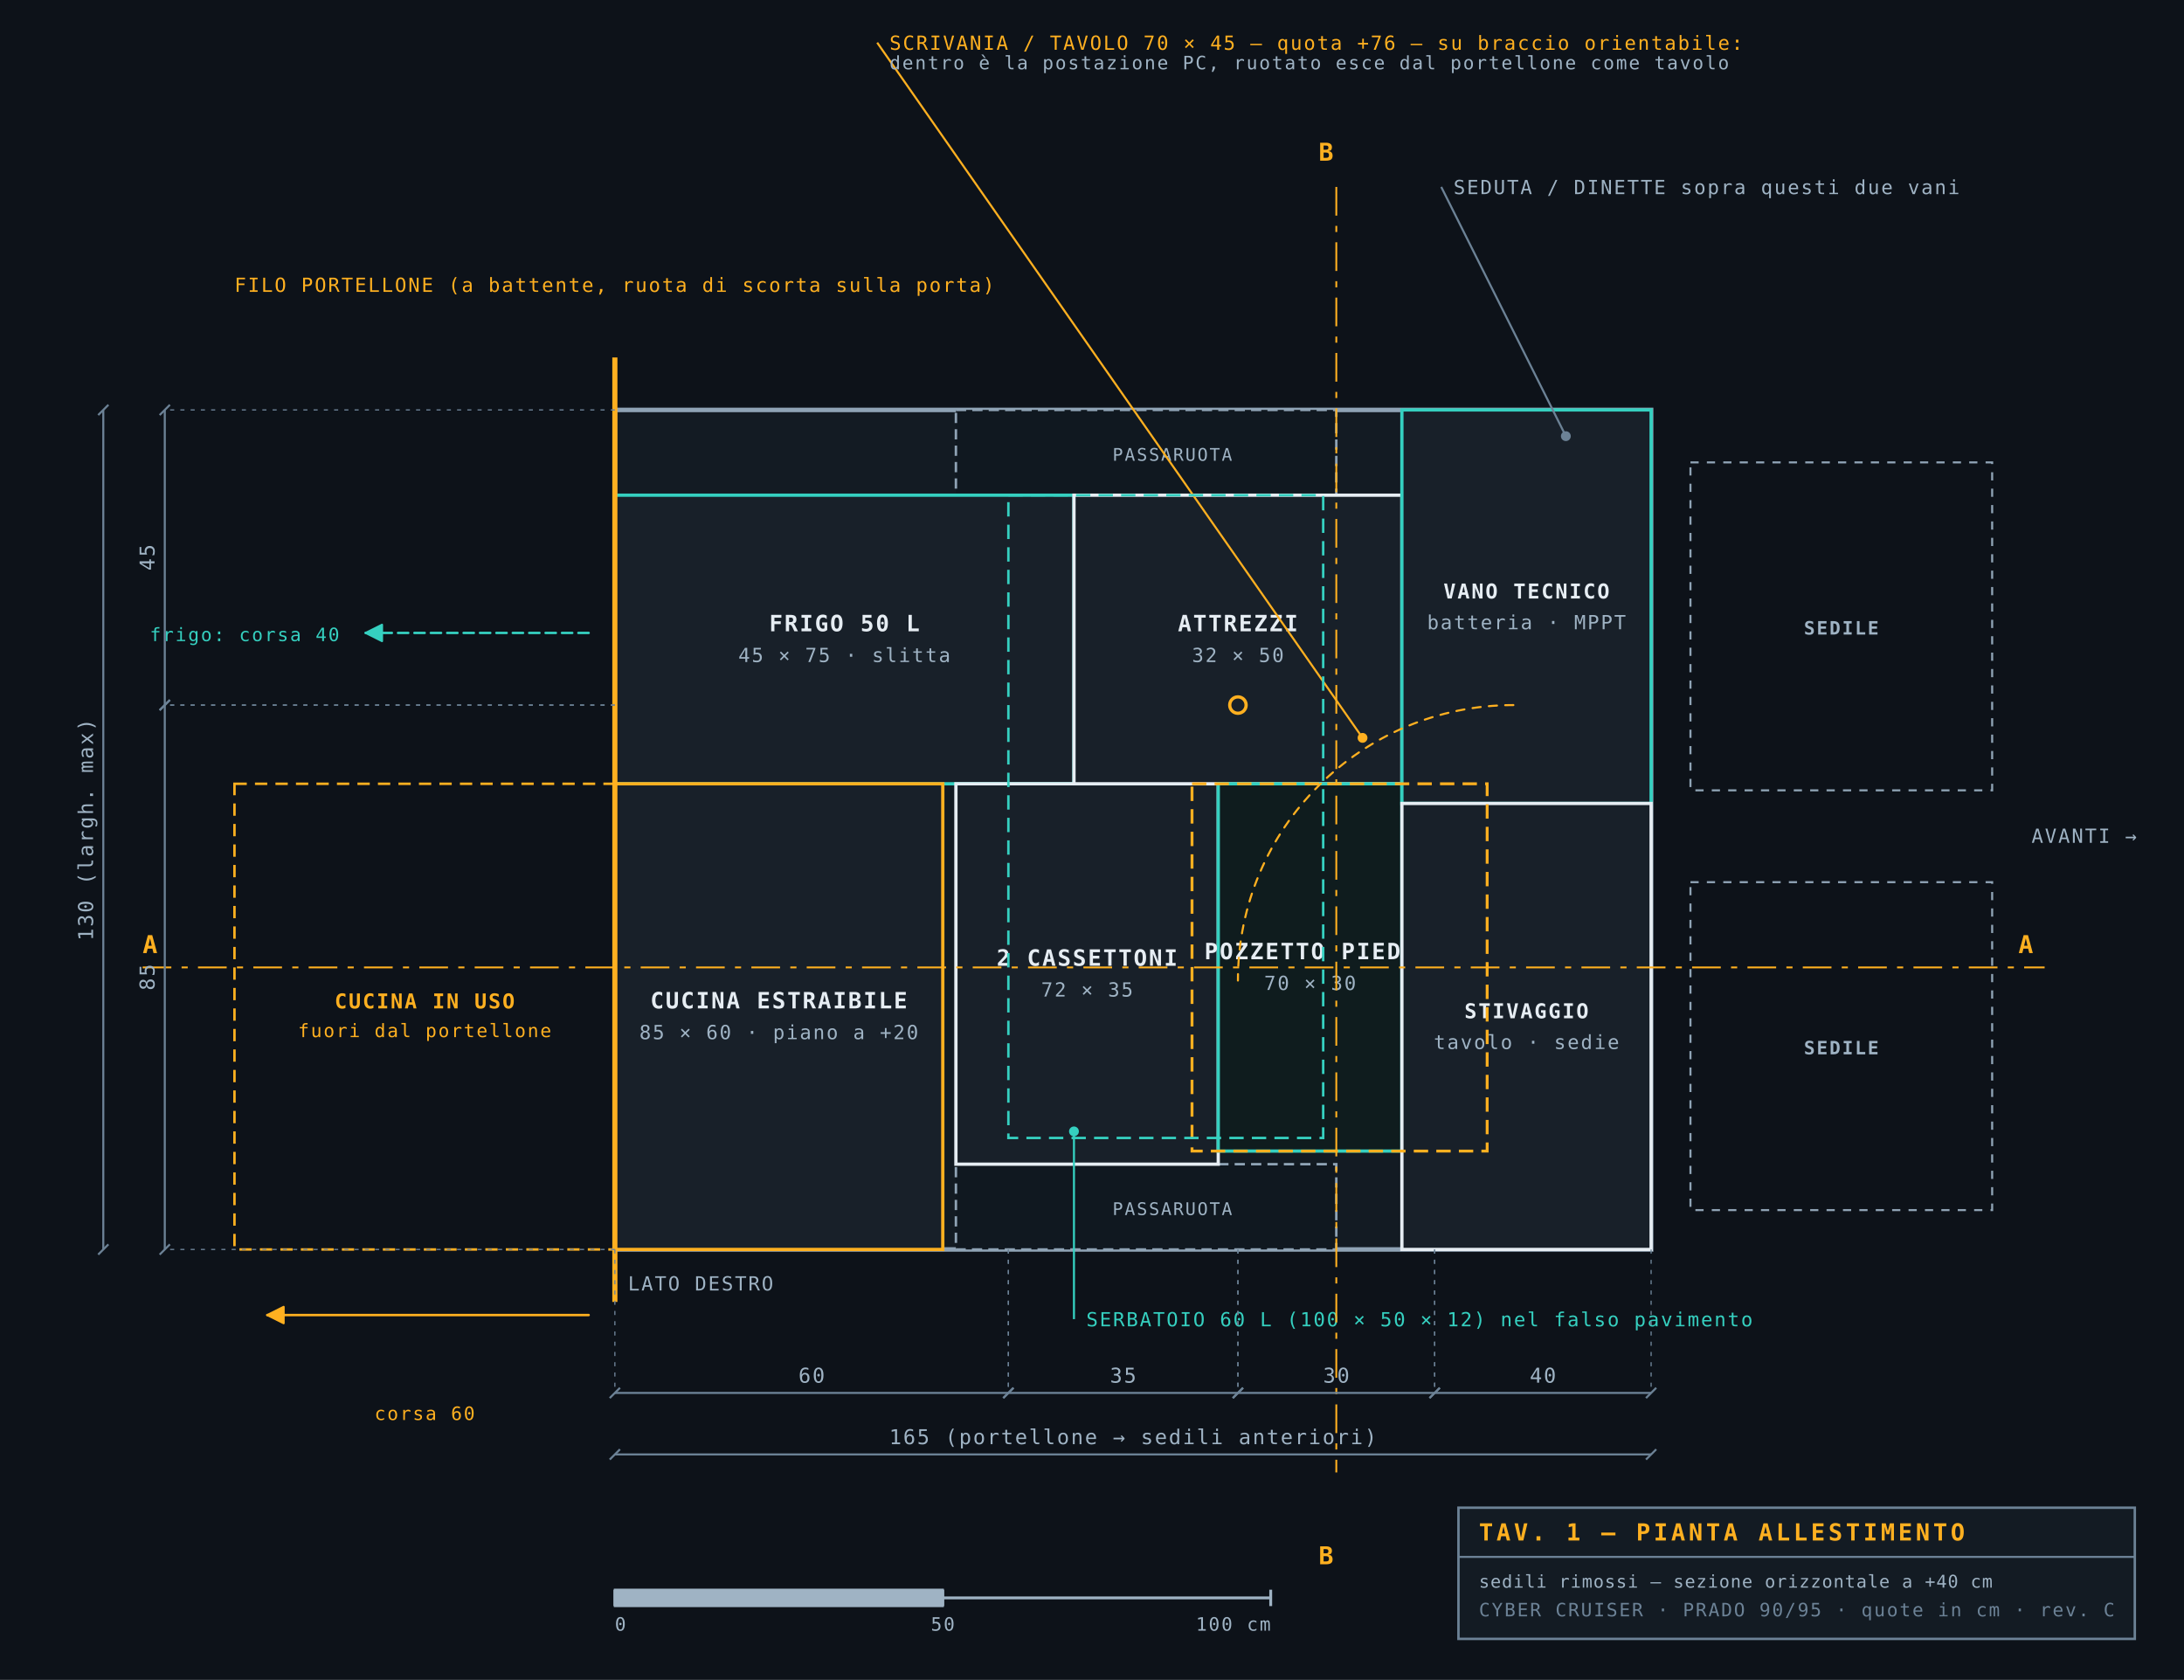
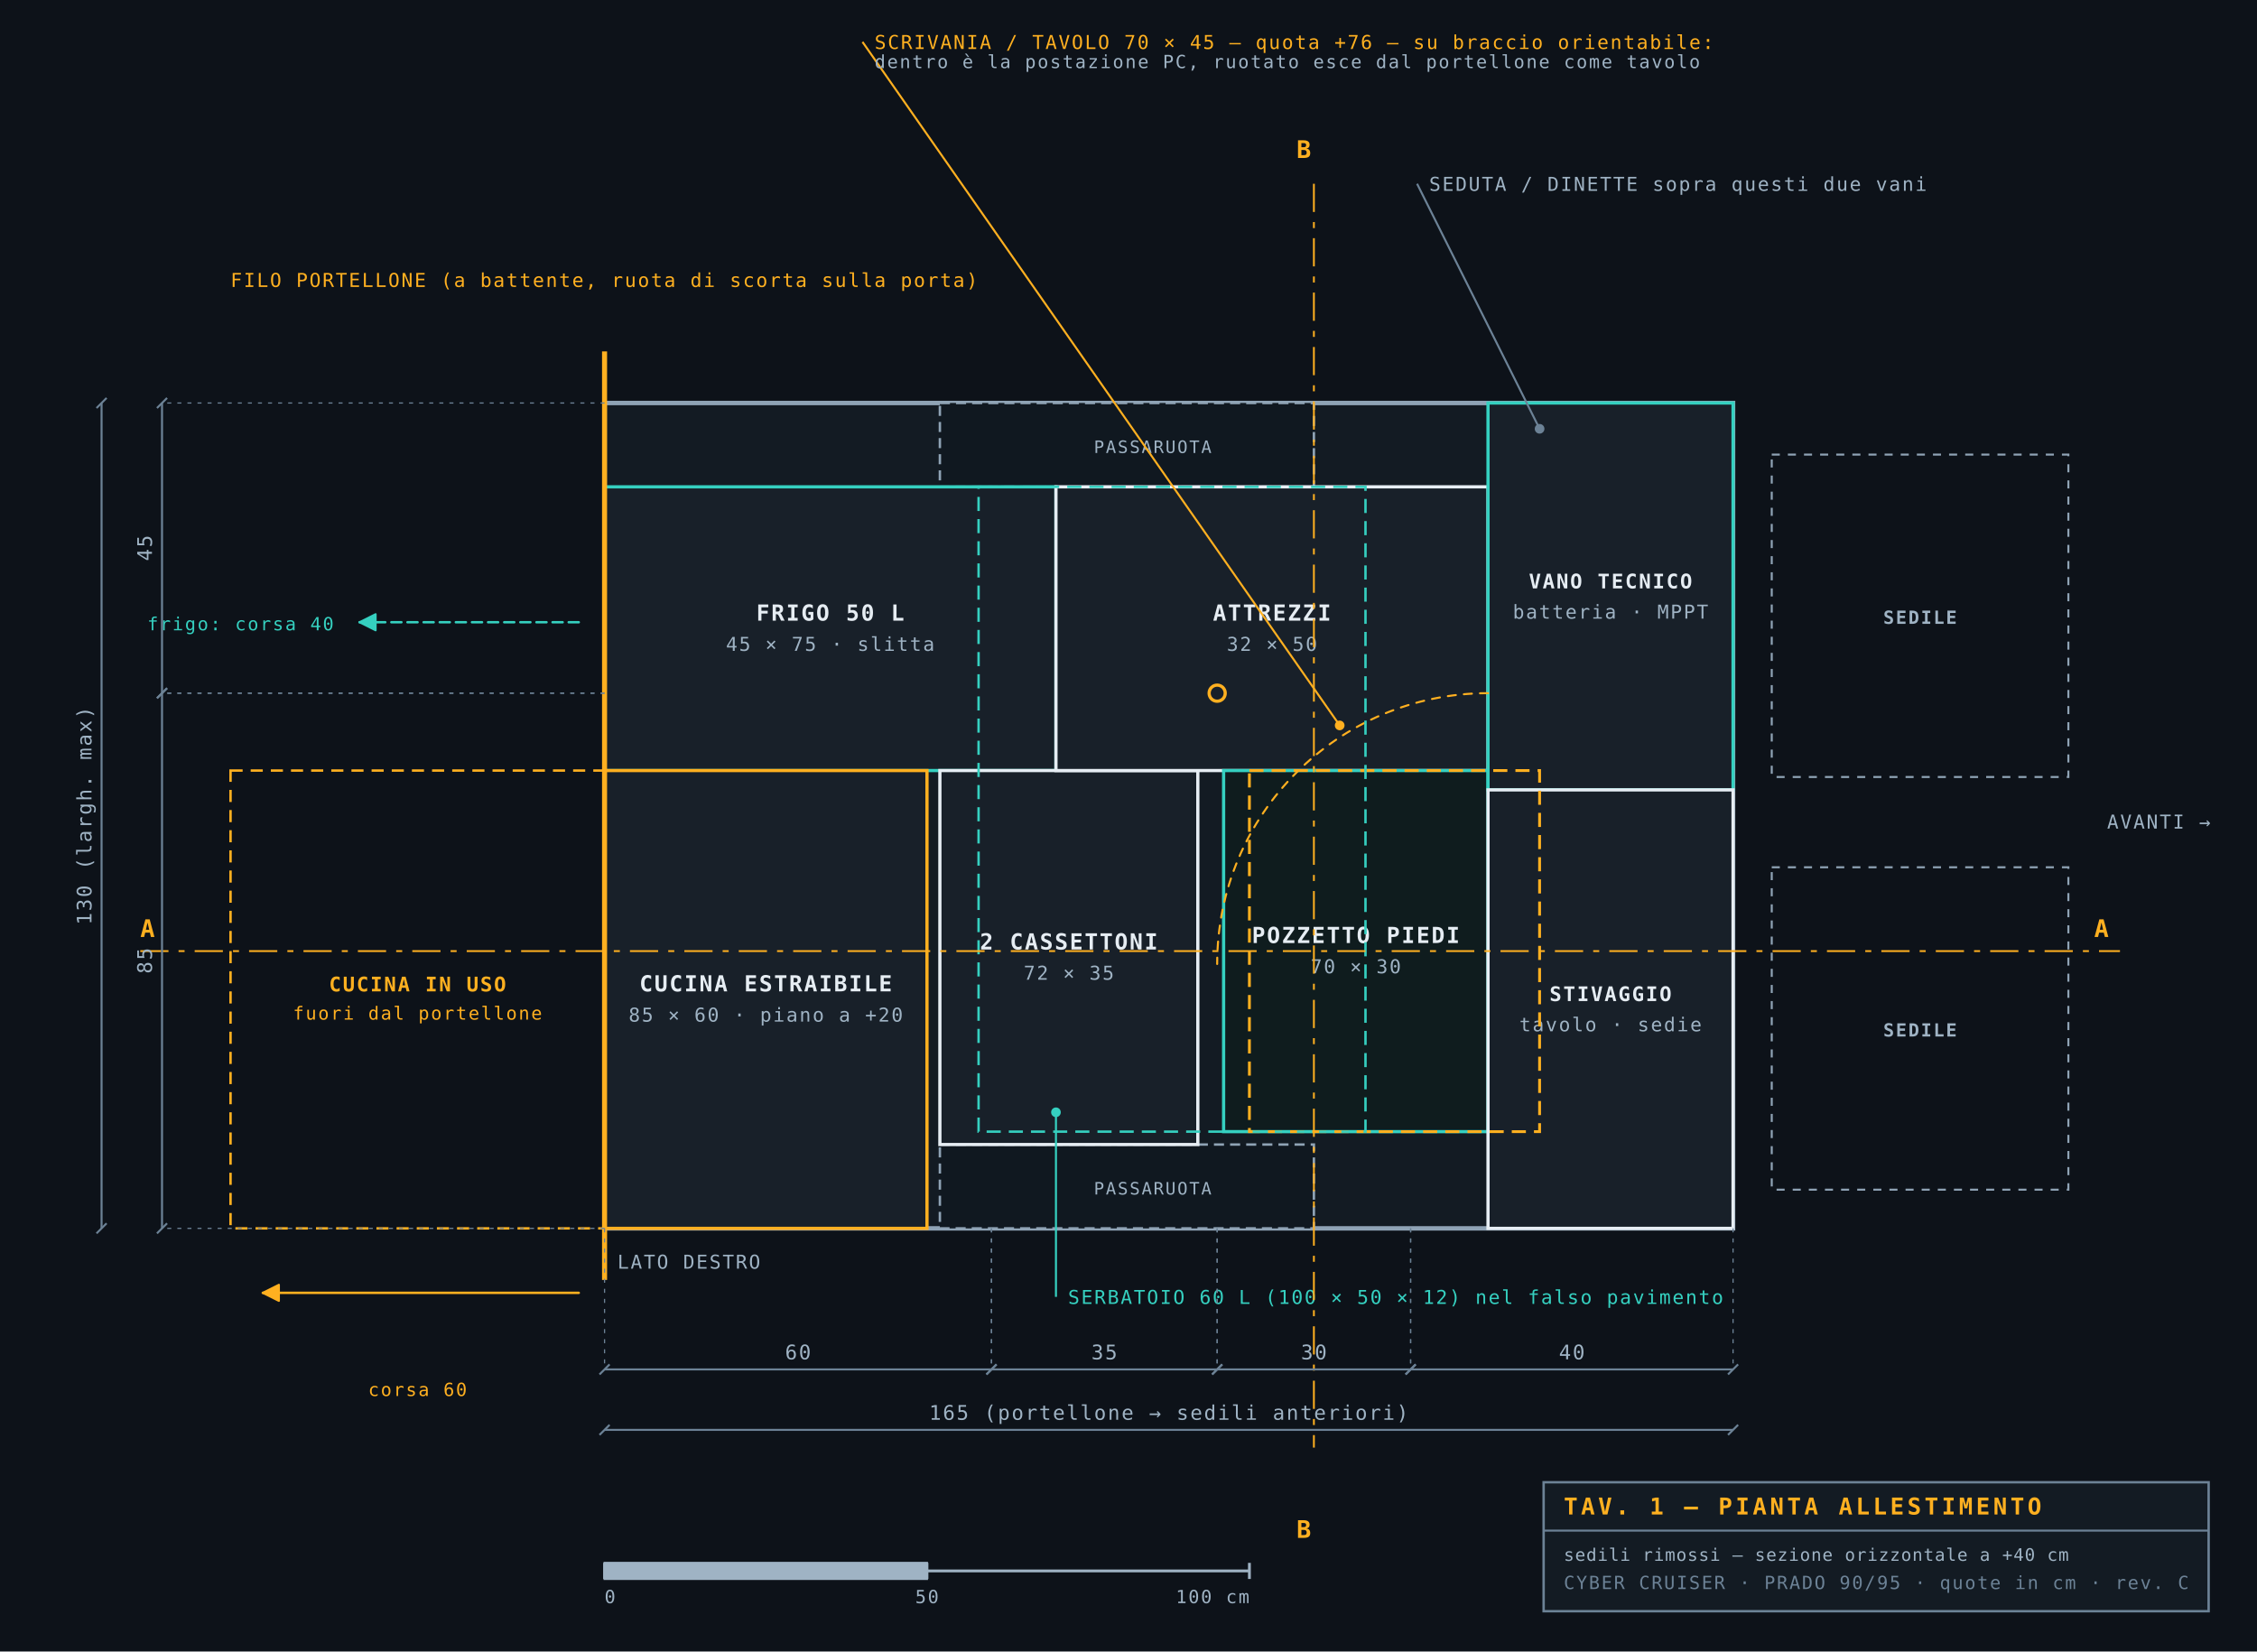
- <svg xmlns="http://www.w3.org/2000/svg" viewBox="0 0 1065.6 819.6" width="1065.6" height="819.6" font-family="DejaVu Sans Mono, monospace">
-   <rect width="1065.6" height="819.6" fill="#0d1219" />
-   <rect x="300.0" y="200.0" width="505.6" height="409.6" fill="#131b23" stroke="#8fa3b5" stroke-width="2.2" />
+ <svg xmlns="http://www.w3.org/2000/svg" viewBox="0 0 1120 819.6" width="1120" height="819.6" font-family="DejaVu Sans Mono, monospace">
+   <rect width="1120" height="819.6" fill="#0d1219" />
+   <rect x="300.0" y="200.0" width="560.0" height="409.6" fill="#131b23" stroke="#8fa3b5" stroke-width="2.2" />
  <rect x="466.4" y="200.0" width="185.6" height="41.6" fill="#101820" stroke="#8fa3b5" stroke-width="1.2" stroke-dasharray="5 3" />
  <rect x="466.4" y="568.0" width="185.6" height="41.6" fill="#101820" stroke="#8fa3b5" stroke-width="1.2" stroke-dasharray="5 3" />
  <text x="572.0" y="224.8" fill="#9fb3c4" font-size="8.5" font-family="DejaVu Sans Mono, monospace" letter-spacing="0.8" text-anchor="middle">PASSARUOTA</text>
  <text x="572.0" y="592.8" fill="#9fb3c4" font-size="8.5" font-family="DejaVu Sans Mono, monospace" letter-spacing="0.8" text-anchor="middle">PASSARUOTA</text>
  <rect x="300.0" y="241.6" width="224.0" height="140.8" fill="#182029" stroke="#35d0c0" stroke-width="1.6" />
  <text x="412.0" y="308.0" fill="#e6edf3" font-size="11" font-family="DejaVu Sans Mono, monospace" letter-spacing="0.8" text-anchor="middle" font-weight="600">FRIGO 50 L</text>
  <text x="412.0" y="323.0" fill="#9fb3c4" font-size="9.5" font-family="DejaVu Sans Mono, monospace" letter-spacing="0.8" text-anchor="middle">45 × 75 · slitta</text>
  <rect x="300.0" y="382.4" width="160.0" height="227.2" fill="#182029" stroke="#ffb020" stroke-width="1.6" />
  <text x="380.0" y="492.0" fill="#e6edf3" font-size="11" font-family="DejaVu Sans Mono, monospace" letter-spacing="0.8" text-anchor="middle" font-weight="600">CUCINA ESTRAIBILE</text>
  <text x="380.0" y="507.0" fill="#9fb3c4" font-size="9.5" font-family="DejaVu Sans Mono, monospace" letter-spacing="0.8" text-anchor="middle">85 × 60 · piano a +20</text>
  <rect x="466.4" y="382.4" width="128.0" height="185.6" fill="#182029" stroke="#e6edf3" stroke-width="1.6" />
  <text x="530.4" y="471.2" fill="#e6edf3" font-size="11" font-family="DejaVu Sans Mono, monospace" letter-spacing="0.8" text-anchor="middle" font-weight="600">2 CASSETTONI</text>
  <text x="530.4" y="486.2" fill="#9fb3c4" font-size="9.5" font-family="DejaVu Sans Mono, monospace" letter-spacing="0.8" text-anchor="middle">72 × 35</text>
-   <rect x="524.0" y="241.6" width="160.0" height="140.8" fill="#182029" stroke="#e6edf3" stroke-width="1.6" />
-   <text x="604.0" y="308.0" fill="#e6edf3" font-size="11" font-family="DejaVu Sans Mono, monospace" letter-spacing="0.8" text-anchor="middle" font-weight="600">ATTREZZI</text>
-   <text x="604.0" y="323.0" fill="#9fb3c4" font-size="9.5" font-family="DejaVu Sans Mono, monospace" letter-spacing="0.8" text-anchor="middle">32 × 50</text>
-   <rect x="594.4" y="382.4" width="89.6" height="179.2" fill="#0f1c1e" stroke="#35d0c0" stroke-width="1.6" />
-   <text x="639.2" y="468.0" fill="#e6edf3" font-size="11" font-family="DejaVu Sans Mono, monospace" letter-spacing="0.8" text-anchor="middle" font-weight="600">POZZETTO PIEDI</text>
-   <text x="639.2" y="483.0" fill="#9fb3c4" font-size="9.5" font-family="DejaVu Sans Mono, monospace" letter-spacing="0.8" text-anchor="middle">70 × 30</text>
-   <rect x="684.0" y="200.0" width="121.6" height="192.0" fill="#182029" stroke="#35d0c0" stroke-width="1.6" />
-   <text x="744.8" y="292.0" fill="#e6edf3" font-size="10" font-family="DejaVu Sans Mono, monospace" letter-spacing="0.8" text-anchor="middle" font-weight="600">VANO TECNICO</text>
-   <text x="744.8" y="307.0" fill="#9fb3c4" font-size="9.5" font-family="DejaVu Sans Mono, monospace" letter-spacing="0.8" text-anchor="middle">batteria · MPPT</text>
-   <rect x="684.0" y="392.0" width="121.6" height="217.6" fill="#182029" stroke="#e6edf3" stroke-width="1.6" />
-   <text x="744.8" y="496.8" fill="#e6edf3" font-size="10" font-family="DejaVu Sans Mono, monospace" letter-spacing="0.8" text-anchor="middle" font-weight="600">STIVAGGIO</text>
-   <text x="744.8" y="511.8" fill="#9fb3c4" font-size="9.5" font-family="DejaVu Sans Mono, monospace" letter-spacing="0.8" text-anchor="middle">tavolo · sedie</text>
+   <rect x="524.0" y="241.6" width="214.4" height="140.8" fill="#182029" stroke="#e6edf3" stroke-width="1.6" />
+   <text x="631.2" y="308.0" fill="#e6edf3" font-size="11" font-family="DejaVu Sans Mono, monospace" letter-spacing="0.8" text-anchor="middle" font-weight="600">ATTREZZI</text>
+   <text x="631.2" y="323.0" fill="#9fb3c4" font-size="9.5" font-family="DejaVu Sans Mono, monospace" letter-spacing="0.8" text-anchor="middle">32 × 50</text>
+   <rect x="607.2" y="382.4" width="131.2" height="179.2" fill="#0f1c1e" stroke="#35d0c0" stroke-width="1.6" />
+   <text x="672.8" y="468.0" fill="#e6edf3" font-size="11" font-family="DejaVu Sans Mono, monospace" letter-spacing="0.8" text-anchor="middle" font-weight="600">POZZETTO PIEDI</text>
+   <text x="672.8" y="483.0" fill="#9fb3c4" font-size="9.5" font-family="DejaVu Sans Mono, monospace" letter-spacing="0.8" text-anchor="middle">70 × 30</text>
+   <rect x="738.4" y="200.0" width="121.6" height="192.0" fill="#182029" stroke="#35d0c0" stroke-width="1.6" />
+   <text x="799.2" y="292.0" fill="#e6edf3" font-size="10" font-family="DejaVu Sans Mono, monospace" letter-spacing="0.8" text-anchor="middle" font-weight="600">VANO TECNICO</text>
+   <text x="799.2" y="307.0" fill="#9fb3c4" font-size="9.5" font-family="DejaVu Sans Mono, monospace" letter-spacing="0.8" text-anchor="middle">batteria · MPPT</text>
+   <rect x="738.4" y="392.0" width="121.6" height="217.6" fill="#182029" stroke="#e6edf3" stroke-width="1.6" />
+   <text x="799.2" y="496.8" fill="#e6edf3" font-size="10" font-family="DejaVu Sans Mono, monospace" letter-spacing="0.8" text-anchor="middle" font-weight="600">STIVAGGIO</text>
+   <text x="799.2" y="511.8" fill="#9fb3c4" font-size="9.5" font-family="DejaVu Sans Mono, monospace" letter-spacing="0.8" text-anchor="middle">tavolo · sedie</text>
  <line x1="764.0" y1="212.8" x2="703.2" y2="91.2" stroke="#6c8296" stroke-width="1" />
  <circle cx="764.0" cy="212.8" r="2.4" fill="#6c8296" stroke="none" stroke-width="1.4" />
  <text x="709.2" y="94.7" fill="#9fb3c4" font-size="9.5" font-family="DejaVu Sans Mono, monospace" letter-spacing="0.8" text-anchor="start">SEDUTA / DINETTE sopra questi due vani</text>
-   <rect x="581.6" y="382.4" width="144.0" height="179.2" fill="none" stroke="#ffb020" stroke-width="1.4" stroke-dasharray="7 4" />
+   <rect x="620.0" y="382.4" width="144.0" height="179.2" fill="none" stroke="#ffb020" stroke-width="1.4" stroke-dasharray="7 4" />
  <line x1="664.8" y1="360.0" x2="428.0" y2="20.8" stroke="#ffb020" stroke-width="1" />
  <circle cx="664.8" cy="360.0" r="2.4" fill="#ffb020" stroke="none" stroke-width="1.4" />
  <text x="434.0" y="24.3" fill="#ffb020" font-size="9.5" font-family="DejaVu Sans Mono, monospace" letter-spacing="0.8" text-anchor="start">SCRIVANIA / TAVOLO 70 × 45 — quota +76 — su braccio orientabile:</text>
  <text x="434.0" y="33.8" fill="#9fb3c4" font-size="9" font-family="DejaVu Sans Mono, monospace" letter-spacing="0.8" text-anchor="start">dentro è la postazione PC, ruotato esce dal portellone come tavolo</text>
  <circle cx="604.0" cy="344.0" r="4.0" fill="none" stroke="#ffb020" stroke-width="1.6" />
  <path d="M 738.4 344 A 134.4 134.4 0 0 0 604 478.4" fill="none" stroke="#ffb020" stroke-width="1" stroke-dasharray="4 4" stroke-linejoin="round" stroke-linecap="round" />
-   <rect x="492.0" y="241.6" width="153.6" height="313.6" fill="none" stroke="#35d0c0" stroke-width="1.2" stroke-dasharray="7 4" />
+   <rect x="485.6" y="241.6" width="192.0" height="320.0" fill="none" stroke="#35d0c0" stroke-width="1.2" stroke-dasharray="7 4" />
  <line x1="524.0" y1="552.0" x2="524.0" y2="643.6" stroke="#35d0c0" stroke-width="1" />
  <circle cx="524.0" cy="552.0" r="2.4" fill="#35d0c0" stroke="none" stroke-width="1.4" />
  <text x="530.0" y="647.1" fill="#35d0c0" font-size="9.5" font-family="DejaVu Sans Mono, monospace" letter-spacing="0.8" text-anchor="start">SERBATOIO 60 L (100 × 50 × 12) nel falso pavimento</text>
  <rect x="114.4" y="382.4" width="185.6" height="227.2" fill="none" stroke="#ffb020" stroke-width="1.2" stroke-dasharray="6 4" />
  <text x="207.2" y="492.0" fill="#ffb020" font-size="10" font-family="DejaVu Sans Mono, monospace" letter-spacing="0.8" text-anchor="middle" font-weight="600">CUCINA IN USO</text>
  <text x="207.2" y="506.0" fill="#ffb020" font-size="9" font-family="DejaVu Sans Mono, monospace" letter-spacing="0.8" text-anchor="middle">fuori dal portellone</text>
  <path d="M 287.2 641.6 L 130.4 641.6" fill="none" stroke="#ffb020" stroke-width="1.2" stroke-linejoin="round" stroke-linecap="round" />
  <path d="M 130.4 641.6 l 8 -4 l 0 8 z" fill="#ffb020" stroke="#ffb020" stroke-width="1" stroke-linejoin="round" stroke-linecap="round" />
  <text x="207.2" y="692.8" fill="#ffb020" font-size="9" font-family="DejaVu Sans Mono, monospace" letter-spacing="0.8" text-anchor="middle">corsa 60</text>
  <path d="M 287.2 308.8 L 178.4 308.8" fill="none" stroke="#35d0c0" stroke-width="1.2" stroke-dasharray="5 3" stroke-linejoin="round" stroke-linecap="round" />
  <path d="M 178.4 308.8 l 8 -4 l 0 8 z" fill="#35d0c0" stroke="#35d0c0" stroke-width="1" stroke-linejoin="round" stroke-linecap="round" />
  <text x="165.6" y="312.8" fill="#35d0c0" font-size="9" font-family="DejaVu Sans Mono, monospace" letter-spacing="0.8" text-anchor="end">frigo: corsa 40</text>
  <line x1="300.0" y1="174.4" x2="300.0" y2="635.2" stroke="#ffb020" stroke-width="2.5" />
  <text x="114.4" y="142.4" fill="#ffb020" font-size="9.5" font-family="DejaVu Sans Mono, monospace" letter-spacing="0.8" text-anchor="start">FILO PORTELLONE (a battente, ruota di scorta sulla porta)</text>
-   <rect x="824.8" y="225.6" width="147.2" height="160.0" fill="none" stroke="#8fa3b5" stroke-width="1" stroke-dasharray="4 4" />
-   <text x="898.4" y="309.6" fill="#9fb3c4" font-size="9" font-family="DejaVu Sans Mono, monospace" letter-spacing="0.8" text-anchor="middle" font-weight="600">SEDILE</text>
-   <rect x="824.8" y="430.4" width="147.2" height="160.0" fill="none" stroke="#8fa3b5" stroke-width="1" stroke-dasharray="4 4" />
-   <text x="898.4" y="514.4" fill="#9fb3c4" font-size="9" font-family="DejaVu Sans Mono, monospace" letter-spacing="0.8" text-anchor="middle" font-weight="600">SEDILE</text>
-   <line x1="69.6" y1="472.0" x2="997.6" y2="472.0" stroke="#ffb020" stroke-width="0.9" stroke-dasharray="14 5 3 5" />
+   <rect x="879.2" y="225.6" width="147.2" height="160.0" fill="none" stroke="#8fa3b5" stroke-width="1" stroke-dasharray="4 4" />
+   <text x="952.8" y="309.6" fill="#9fb3c4" font-size="9" font-family="DejaVu Sans Mono, monospace" letter-spacing="0.8" text-anchor="middle" font-weight="600">SEDILE</text>
+   <rect x="879.2" y="430.4" width="147.2" height="160.0" fill="none" stroke="#8fa3b5" stroke-width="1" stroke-dasharray="4 4" />
+   <text x="952.8" y="514.4" fill="#9fb3c4" font-size="9" font-family="DejaVu Sans Mono, monospace" letter-spacing="0.8" text-anchor="middle" font-weight="600">SEDILE</text>
+   <line x1="69.6" y1="472.0" x2="1052.0" y2="472.0" stroke="#ffb020" stroke-width="0.9" stroke-dasharray="14 5 3 5" />
  <text x="69.6" y="465.0" fill="#ffb020" font-size="12" font-family="DejaVu Sans Mono, monospace" letter-spacing="0.8" text-anchor="start" font-weight="700">A</text>
-   <text x="984.8" y="465.0" fill="#ffb020" font-size="12" font-family="DejaVu Sans Mono, monospace" letter-spacing="0.8" text-anchor="start" font-weight="700">A</text>
+   <text x="1039.2" y="465.0" fill="#ffb020" font-size="12" font-family="DejaVu Sans Mono, monospace" letter-spacing="0.8" text-anchor="start" font-weight="700">A</text>
  <line x1="652.0" y1="91.2" x2="652.0" y2="718.4" stroke="#ffb020" stroke-width="0.9" stroke-dasharray="14 5 3 5" />
  <text x="647.0" y="78.4" fill="#ffb020" font-size="12" font-family="DejaVu Sans Mono, monospace" letter-spacing="0.8" text-anchor="middle" font-weight="700">B</text>
  <text x="647.0" y="763.2" fill="#ffb020" font-size="12" font-family="DejaVu Sans Mono, monospace" letter-spacing="0.8" text-anchor="middle" font-weight="700">B</text>
  <line x1="300.0" y1="679.6" x2="492.0" y2="679.6" stroke="#6c8296" stroke-width="1" />
  <line x1="297.5" y1="682.1" x2="302.5" y2="677.1" stroke="#6c8296" stroke-width="1" />
  <line x1="489.5" y1="682.1" x2="494.5" y2="677.1" stroke="#6c8296" stroke-width="1" />
  <line x1="300.0" y1="609.6" x2="300.0" y2="679.6" stroke="#6c8296" stroke-width="0.6" stroke-dasharray="2 3" />
  <line x1="492.0" y1="609.6" x2="492.0" y2="679.6" stroke="#6c8296" stroke-width="0.6" stroke-dasharray="2 3" />
  <text x="396.0" y="674.6" fill="#9fb3c4" font-size="10" font-family="DejaVu Sans Mono, monospace" letter-spacing="0.8" text-anchor="middle">60</text>
  <line x1="492.0" y1="679.6" x2="604.0" y2="679.6" stroke="#6c8296" stroke-width="1" />
  <line x1="489.5" y1="682.1" x2="494.5" y2="677.1" stroke="#6c8296" stroke-width="1" />
  <line x1="601.5" y1="682.1" x2="606.5" y2="677.1" stroke="#6c8296" stroke-width="1" />
  <line x1="492.0" y1="609.6" x2="492.0" y2="679.6" stroke="#6c8296" stroke-width="0.6" stroke-dasharray="2 3" />
  <line x1="604.0" y1="609.6" x2="604.0" y2="679.6" stroke="#6c8296" stroke-width="0.6" stroke-dasharray="2 3" />
  <text x="548.0" y="674.6" fill="#9fb3c4" font-size="10" font-family="DejaVu Sans Mono, monospace" letter-spacing="0.8" text-anchor="middle">35</text>
  <line x1="604.0" y1="679.6" x2="700.0" y2="679.6" stroke="#6c8296" stroke-width="1" />
  <line x1="601.5" y1="682.1" x2="606.5" y2="677.1" stroke="#6c8296" stroke-width="1" />
  <line x1="697.5" y1="682.1" x2="702.5" y2="677.1" stroke="#6c8296" stroke-width="1" />
  <line x1="604.0" y1="609.6" x2="604.0" y2="679.6" stroke="#6c8296" stroke-width="0.6" stroke-dasharray="2 3" />
  <line x1="700.0" y1="609.6" x2="700.0" y2="679.6" stroke="#6c8296" stroke-width="0.6" stroke-dasharray="2 3" />
  <text x="652.0" y="674.6" fill="#9fb3c4" font-size="10" font-family="DejaVu Sans Mono, monospace" letter-spacing="0.8" text-anchor="middle">30</text>
-   <line x1="700.0" y1="679.6" x2="805.6" y2="679.6" stroke="#6c8296" stroke-width="1" />
+   <line x1="700.0" y1="679.6" x2="860.0" y2="679.6" stroke="#6c8296" stroke-width="1" />
  <line x1="697.5" y1="682.1" x2="702.5" y2="677.1" stroke="#6c8296" stroke-width="1" />
-   <line x1="803.1" y1="682.1" x2="808.1" y2="677.1" stroke="#6c8296" stroke-width="1" />
+   <line x1="857.5" y1="682.1" x2="862.5" y2="677.1" stroke="#6c8296" stroke-width="1" />
  <line x1="700.0" y1="609.6" x2="700.0" y2="679.6" stroke="#6c8296" stroke-width="0.6" stroke-dasharray="2 3" />
-   <line x1="805.6" y1="609.6" x2="805.6" y2="679.6" stroke="#6c8296" stroke-width="0.6" stroke-dasharray="2 3" />
-   <text x="752.8" y="674.6" fill="#9fb3c4" font-size="10" font-family="DejaVu Sans Mono, monospace" letter-spacing="0.8" text-anchor="middle">40</text>
-   <line x1="300.0" y1="709.6" x2="805.6" y2="709.6" stroke="#6c8296" stroke-width="1" />
+   <line x1="860.0" y1="609.6" x2="860.0" y2="679.6" stroke="#6c8296" stroke-width="0.6" stroke-dasharray="2 3" />
+   <text x="780.0" y="674.6" fill="#9fb3c4" font-size="10" font-family="DejaVu Sans Mono, monospace" letter-spacing="0.8" text-anchor="middle">40</text>
+   <line x1="300.0" y1="709.6" x2="860.0" y2="709.6" stroke="#6c8296" stroke-width="1" />
  <line x1="297.5" y1="712.1" x2="302.5" y2="707.1" stroke="#6c8296" stroke-width="1" />
-   <line x1="803.1" y1="712.1" x2="808.1" y2="707.1" stroke="#6c8296" stroke-width="1" />
-   <text x="552.8" y="704.6" fill="#9fb3c4" font-size="10" font-family="DejaVu Sans Mono, monospace" letter-spacing="0.8" text-anchor="middle">165  (portellone → sedili anteriori)</text>
+   <line x1="857.5" y1="712.1" x2="862.5" y2="707.1" stroke="#6c8296" stroke-width="1" />
+   <text x="580.0" y="704.6" fill="#9fb3c4" font-size="10" font-family="DejaVu Sans Mono, monospace" letter-spacing="0.8" text-anchor="middle">165  (portellone → sedili anteriori)</text>
  <line x1="80.4" y1="200.0" x2="80.4" y2="344.0" stroke="#6c8296" stroke-width="1" />
  <line x1="77.9" y1="202.5" x2="82.9" y2="197.5" stroke="#6c8296" stroke-width="1" />
  <line x1="77.9" y1="346.5" x2="82.9" y2="341.5" stroke="#6c8296" stroke-width="1" />
  <line x1="300.0" y1="200.0" x2="80.4" y2="200.0" stroke="#6c8296" stroke-width="0.6" stroke-dasharray="2 3" />
  <line x1="300.0" y1="344.0" x2="80.4" y2="344.0" stroke="#6c8296" stroke-width="0.6" stroke-dasharray="2 3" />
  <text x="75.4" y="272.0" fill="#9fb3c4" font-size="10" font-family="DejaVu Sans Mono, monospace" letter-spacing="0.8" text-anchor="middle" transform="rotate(-90 75.4 272.0)">45</text>
  <line x1="80.4" y1="344.0" x2="80.4" y2="609.6" stroke="#6c8296" stroke-width="1" />
  <line x1="77.9" y1="346.5" x2="82.9" y2="341.5" stroke="#6c8296" stroke-width="1" />
  <line x1="77.9" y1="612.1" x2="82.9" y2="607.1" stroke="#6c8296" stroke-width="1" />
  <line x1="300.0" y1="344.0" x2="80.4" y2="344.0" stroke="#6c8296" stroke-width="0.6" stroke-dasharray="2 3" />
  <line x1="300.0" y1="609.6" x2="80.4" y2="609.6" stroke="#6c8296" stroke-width="0.6" stroke-dasharray="2 3" />
  <text x="75.4" y="476.8" fill="#9fb3c4" font-size="10" font-family="DejaVu Sans Mono, monospace" letter-spacing="0.8" text-anchor="middle" transform="rotate(-90 75.4 476.8)">85</text>
  <line x1="50.4" y1="200.0" x2="50.4" y2="609.6" stroke="#6c8296" stroke-width="1" />
  <line x1="47.9" y1="202.5" x2="52.9" y2="197.5" stroke="#6c8296" stroke-width="1" />
  <line x1="47.9" y1="612.1" x2="52.9" y2="607.1" stroke="#6c8296" stroke-width="1" />
  <text x="45.4" y="404.8" fill="#9fb3c4" font-size="10" font-family="DejaVu Sans Mono, monospace" letter-spacing="0.8" text-anchor="middle" transform="rotate(-90 45.4 404.8)">130  (largh. max)</text>
-   <text x="991.2" y="411.2" fill="#9fb3c4" font-size="9.5" font-family="DejaVu Sans Mono, monospace" letter-spacing="0.8" text-anchor="start">AVANTI →</text>
+   <text x="1045.6" y="411.2" fill="#9fb3c4" font-size="9.5" font-family="DejaVu Sans Mono, monospace" letter-spacing="0.8" text-anchor="start">AVANTI →</text>
  <text x="306.4" y="629.6" fill="#9fb3c4" font-size="9.5" font-family="DejaVu Sans Mono, monospace" letter-spacing="0.8" text-anchor="start">LATO DESTRO</text>
  <line x1="300.0" y1="779.6" x2="620.0" y2="779.6" stroke="#9fb3c4" stroke-width="1.4" />
  <rect x="300.0" y="775.6" width="160.0" height="8.0" fill="#9fb3c4" stroke="#9fb3c4" stroke-width="1" />
  <line x1="300.0" y1="775.6" x2="300.0" y2="783.6" stroke="#9fb3c4" stroke-width="1.4" />
  <line x1="460.0" y1="775.6" x2="460.0" y2="783.6" stroke="#9fb3c4" stroke-width="1.4" />
  <line x1="620.0" y1="775.6" x2="620.0" y2="783.6" stroke="#9fb3c4" stroke-width="1.4" />
  <text x="300.0" y="795.6" fill="#9fb3c4" font-size="9" font-family="DejaVu Sans Mono, monospace" letter-spacing="0.8" text-anchor="start">0</text>
  <text x="460.0" y="795.6" fill="#9fb3c4" font-size="9" font-family="DejaVu Sans Mono, monospace" letter-spacing="0.8" text-anchor="middle">50</text>
  <text x="620.0" y="795.6" fill="#9fb3c4" font-size="9" font-family="DejaVu Sans Mono, monospace" letter-spacing="0.8" text-anchor="end">100 cm</text>
-   <rect x="711.6" y="735.6" width="330.0" height="64.0" fill="#131b23" stroke="#6c8296" stroke-width="1.2" />
-   <line x1="711.6" y1="759.6" x2="1041.6" y2="759.6" stroke="#6c8296" stroke-width="1" />
-   <text x="721.6" y="751.6" fill="#ffb020" font-size="11.5" font-family="DejaVu Sans Mono, monospace" letter-spacing="1.6" text-anchor="start" font-weight="700">TAV. 1 — PIANTA ALLESTIMENTO</text>
-   <text x="721.6" y="774.6" fill="#9fb3c4" font-size="8.6" font-family="DejaVu Sans Mono, monospace" letter-spacing="0.4" text-anchor="start">sedili rimossi — sezione orizzontale a +40 cm</text>
-   <text x="721.6" y="788.6" fill="#6c8296" font-size="9" font-family="DejaVu Sans Mono, monospace" letter-spacing="0.8" text-anchor="start">CYBER CRUISER · PRADO 90/95 · quote in cm · rev. C</text>
+   <rect x="766.0" y="735.6" width="330.0" height="64.0" fill="#131b23" stroke="#6c8296" stroke-width="1.2" />
+   <line x1="766.0" y1="759.6" x2="1096.0" y2="759.6" stroke="#6c8296" stroke-width="1" />
+   <text x="776.0" y="751.6" fill="#ffb020" font-size="11.5" font-family="DejaVu Sans Mono, monospace" letter-spacing="1.6" text-anchor="start" font-weight="700">TAV. 1 — PIANTA ALLESTIMENTO</text>
+   <text x="776.0" y="774.6" fill="#9fb3c4" font-size="8.6" font-family="DejaVu Sans Mono, monospace" letter-spacing="0.4" text-anchor="start">sedili rimossi — sezione orizzontale a +40 cm</text>
+   <text x="776.0" y="788.6" fill="#6c8296" font-size="9" font-family="DejaVu Sans Mono, monospace" letter-spacing="0.8" text-anchor="start">CYBER CRUISER · PRADO 90/95 · quote in cm · rev. C</text>
</svg>
